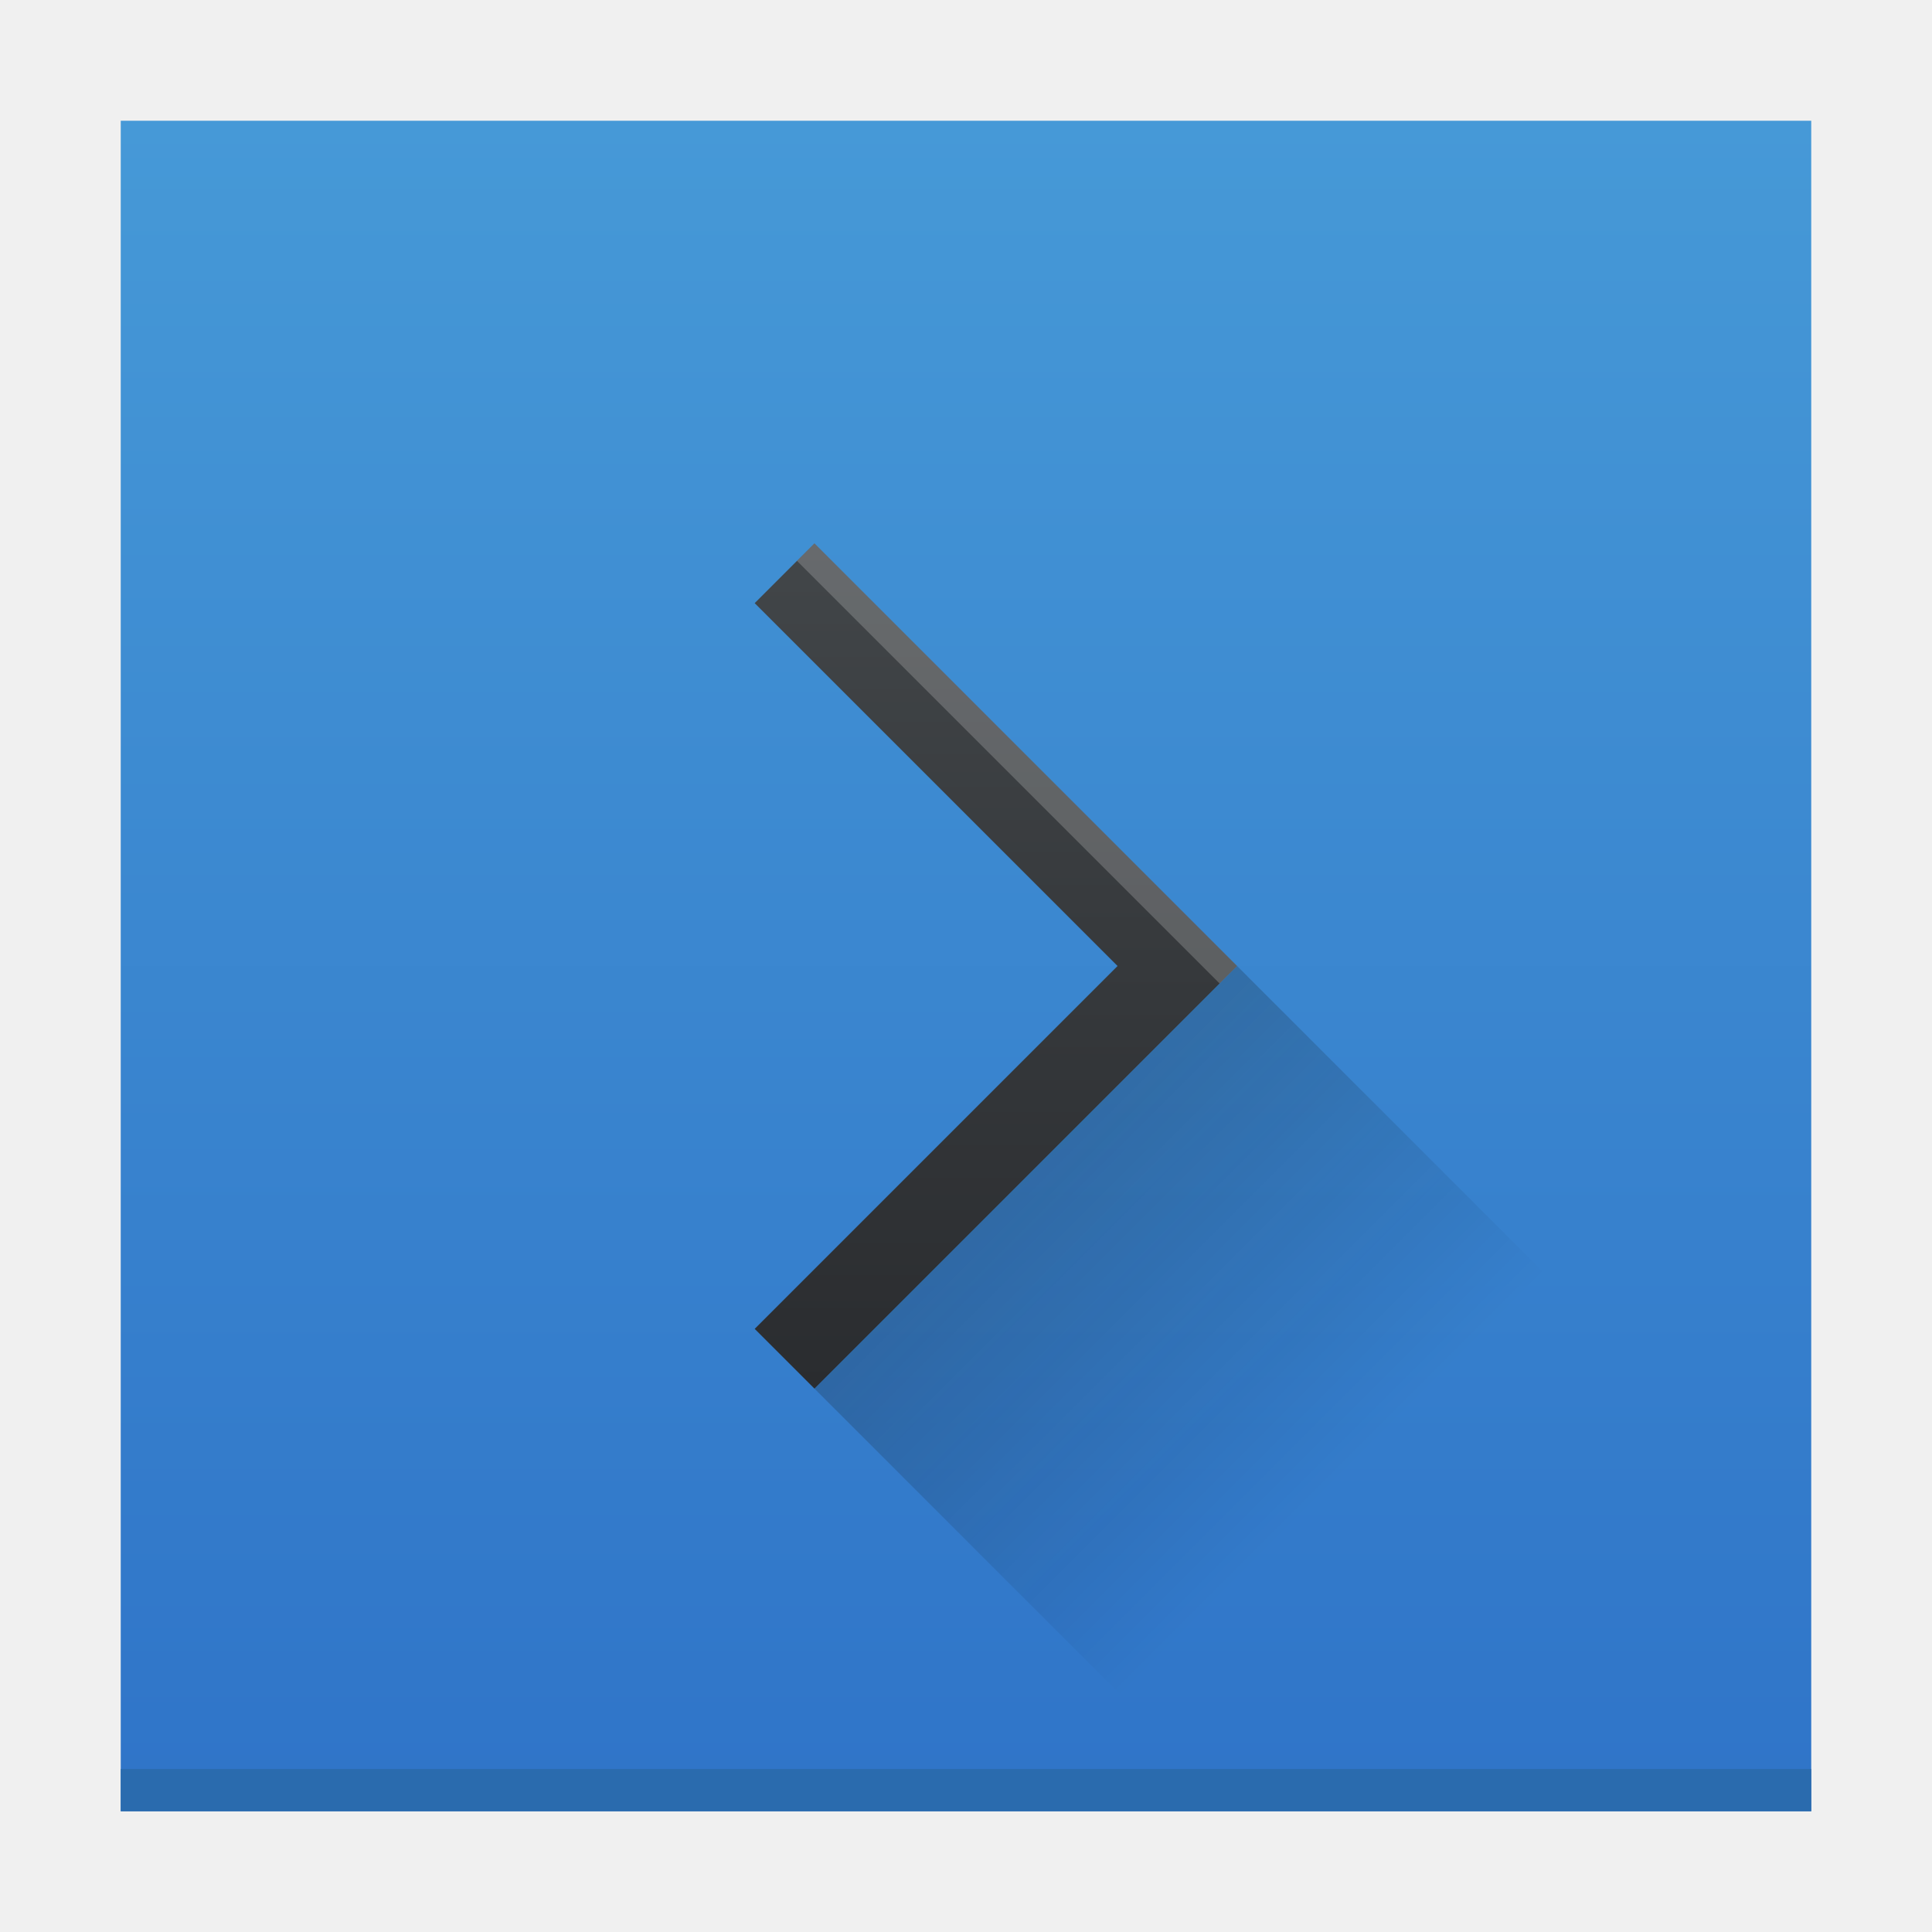
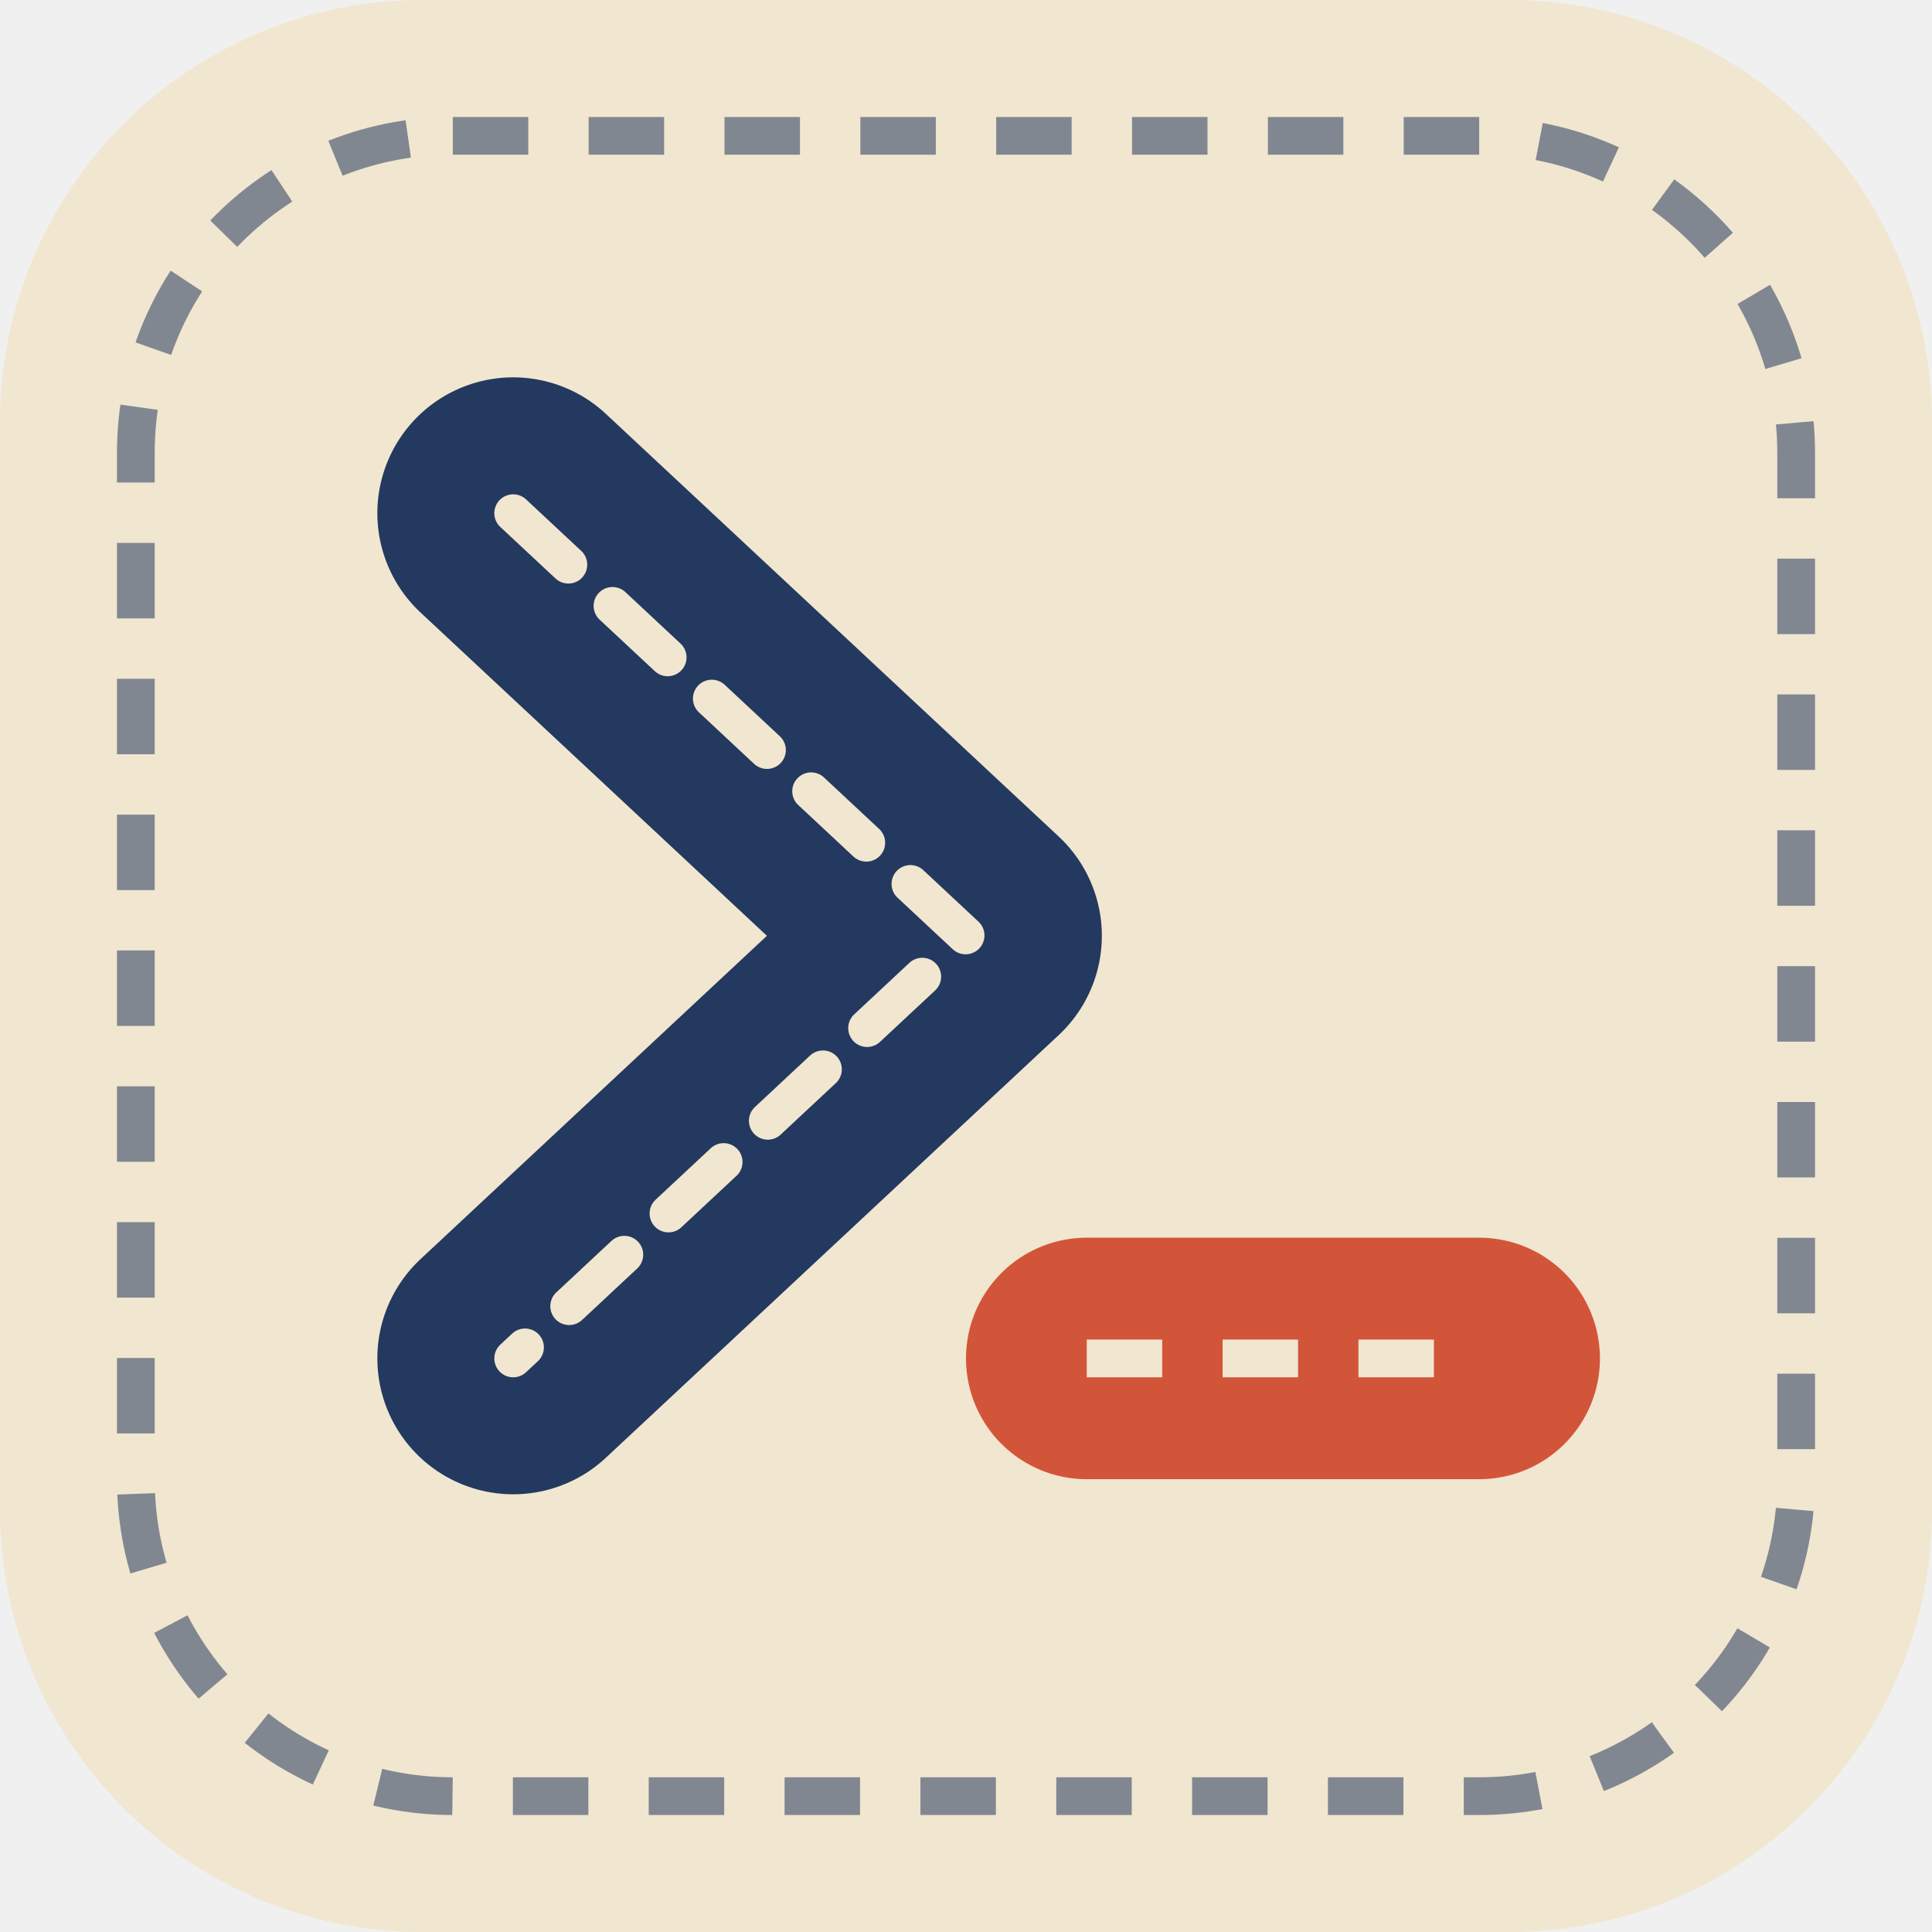
- <svg xmlns="http://www.w3.org/2000/svg" xmlns:xlink="http://www.w3.org/1999/xlink" width="32" height="32" id="svg5453" version="1.1">
-   <defs id="defs5455">
-     <linearGradient id="linearGradient4227">
-       <stop style="stop-color:#292c2f;stop-opacity:1" offset="0" id="stop4229" />
-       <stop style="stop-color:#000000;stop-opacity:0;" offset="1" id="stop4231" />
-     </linearGradient>
-     <linearGradient xlink:href="#linearGradient4214" id="linearGradient4165" x1="409.571" y1="543.798" x2="409.571" y2="503.798" gradientUnits="userSpaceOnUse" gradientTransform="translate(-1.7372437e-5,0)" />
-     <linearGradient xlink:href="#linearGradient4227" id="linearGradient4233" x1="403.571" y1="523.798" x2="416.571" y2="536.798" gradientUnits="userSpaceOnUse" />
-     <linearGradient id="linearGradient4214">
-       <stop id="stop4216" offset="0" style="stop-color:#2f74c8;stop-opacity:1" />
-       <stop id="stop4218" offset="1" style="stop-color:#4699d7;stop-opacity:1" />
-     </linearGradient>
-     <linearGradient id="linearGradient4159">
-       <stop id="stop4161" offset="0" style="stop-color:#2a2c2f;stop-opacity:1" />
-       <stop id="stop4163" offset="1" style="stop-color:#424649;stop-opacity:1" />
-     </linearGradient>
-     <linearGradient xlink:href="#linearGradient4159" id="linearGradient4312" gradientUnits="userSpaceOnUse" x1="25" y1="34" x2="25" y2="14" />
-     <linearGradient xlink:href="#linearGradient4214" id="linearGradient3035" gradientUnits="userSpaceOnUse" gradientTransform="translate(-1.7372437e-5,0)" x1="409.571" y1="543.798" x2="409.571" y2="503.798" />
-     <linearGradient xlink:href="#linearGradient4159" id="linearGradient3037" gradientUnits="userSpaceOnUse" x1="25" y1="34" x2="25" y2="14" />
-     <linearGradient xlink:href="#linearGradient4227" id="linearGradient3039" gradientUnits="userSpaceOnUse" x1="403.571" y1="523.798" x2="416.571" y2="536.798" />
-   </defs>
-   <g id="layer1" transform="translate(-384.5714,-515.798)">
-     <g id="g3028" transform="matrix(0.6999995,0,0,0.7000005,114.5717,165.1391)">
-       <rect ry="0" y="503.798" x="388.571" height="40" width="40" id="rect4146" style="fill:url(#linearGradient3035);fill-opacity:1;stroke:none" />
-       <rect y="542.798" x="388.571" height="1" width="40" id="rect4167" style="fill:#2a6bae;fill-opacity:1;stroke:none" />
-       <path id="rect4181" transform="translate(384.5714,499.798)" d="M 20.414,14 19,15.414 27.586,24 19,32.586 20.414,34 29,25.414 30.414,24 29,22.586 20.414,14 z" style="fill:url(#linearGradient3037);fill-opacity:1;stroke:none" />
-       <path id="path4225" d="m 404.986,533.798 9.586,9.586 14,0 0,-6 -13.586,-13.586 z" style="opacity:0.4;fill:url(#linearGradient3039);fill-opacity:1;fill-rule:evenodd;stroke:none" />
-       <path id="path4146" d="m 414.986,523.798 -0.414,0.414 -10,-10 0.414,-0.414 z" style="fill:#ffffff;fill-opacity:0.196;fill-rule:evenodd;stroke:none" />
-     </g>
-   </g>
+ <svg xmlns="http://www.w3.org/2000/svg" viewBox="0 0 128 128" width="128" height="128">
+   <defs />
+   <rect width="128" height="128" rx="28" fill="#F1E6CF" />
+   <rect x="9" y="9" width="110" height="110" rx="21" fill="none" stroke="#24395F" stroke-width="2.5" stroke-dasharray="5 4" opacity=".55" />
+   <path d="M34 34 L64 62 L34 90" fill="none" stroke="#24395F" stroke-width="18" stroke-linecap="round" stroke-linejoin="round" />
+   <path d="M34 34 L64 62 L34 90" fill="none" stroke="#F1E6CF" stroke-width="2.5" stroke-dasharray="5 4" stroke-linecap="round" stroke-linejoin="round" />
+   <path d="M72 90 L98 90" stroke="#D2553A" stroke-width="16" stroke-linecap="round" />
+   <path d="M72 90 L98 90" stroke="#F1E6CF" stroke-width="2.5" stroke-dasharray="5 4" />
</svg>
